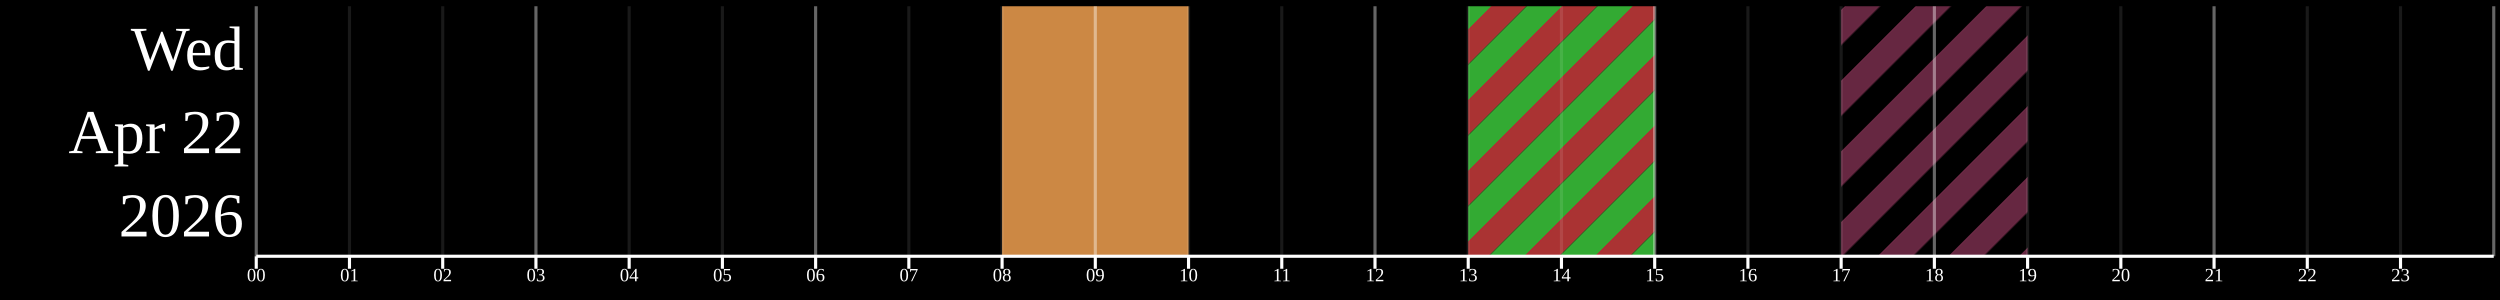
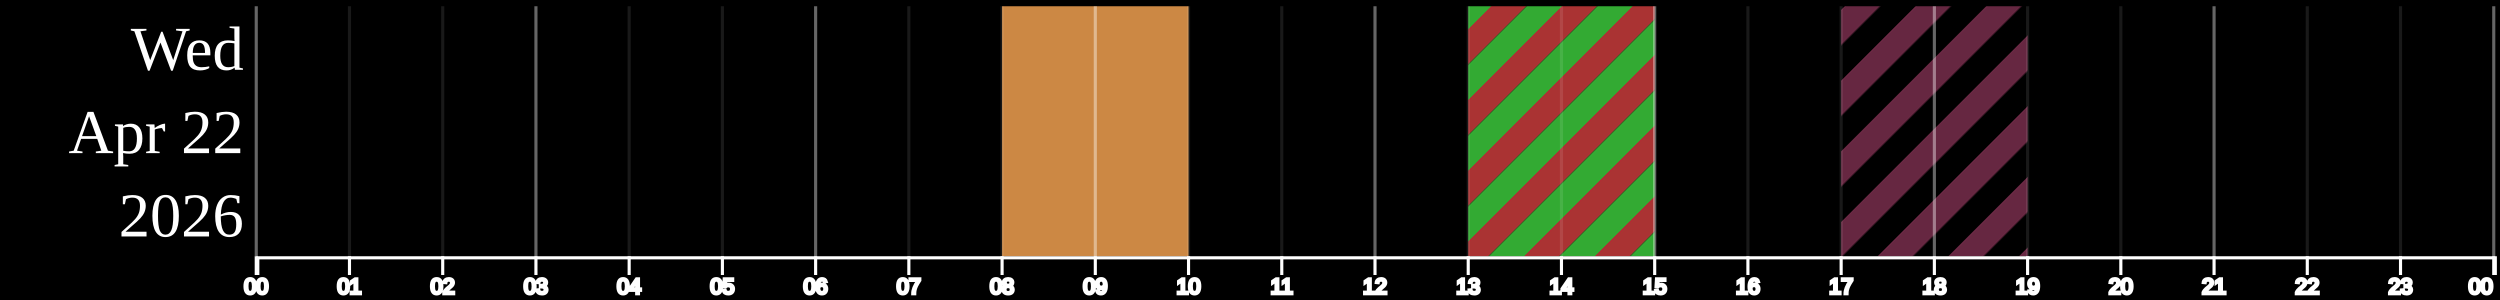
<svg xmlns="http://www.w3.org/2000/svg" width="800" height="96" viewBox="0 0 800 96" style="user-select:none;-webkit-user-select:none;-webkit-touch-callout:none">
  <defs>
    <pattern id="ds-0" patternUnits="userSpaceOnUse" width="16" height="80" patternTransform="rotate(45)">
      <rect x="0" y="0" width="8" height="80" fill="#aa3333" />
      <rect x="8" y="0" width="8" height="80" fill="#33aa33" />
    </pattern>
    <pattern id="ds-1" patternUnits="userSpaceOnUse" width="16" height="80" patternTransform="rotate(45)">
      <rect x="0" y="0" width="8" height="80" fill="#662741" />
      <rect x="8" y="0" width="8" height="80" fill="none" />
    </pattern>
  </defs>
  <rect class="bg" width="100%" height="100%" fill="black" />
  <g class="plot" transform="translate(2,2)">
    <g class="day-label" data-day="0" transform="translate(0,0)">
-       <text class="date-label" x="76" y="13.333" dy="0.35em" fill="white" text-anchor="end" font-size="20">Wed</text>
-       <text class="date-label" x="76" y="40" dy="0.35em" fill="white" text-anchor="end" font-size="20">Apr 22</text>
-       <text class="date-label" x="76" y="66.667" dy="0.35em" fill="white" text-anchor="end" font-size="20">2026</text>
+       <text class="date-label" x="76" y="13.333" dy="0.35em" fill="white" text-anchor="end" font-size="20" font-family="'Times New Roman', 'Liberation Serif', serif">Wed</text>
+       <text class="date-label" x="76" y="40" dy="0.35em" fill="white" text-anchor="end" font-size="20" font-family="'Times New Roman', 'Liberation Serif', serif">Apr 22</text>
+       <text class="date-label" x="76" y="66.667" dy="0.35em" fill="white" text-anchor="end" font-size="20" font-family="'Times New Roman', 'Liberation Serif', serif">2026</text>
    </g>
    <g class="day-data" data-day="0" data-from="2025-04-22T00:00:00.000Z" data-to="2025-04-23T00:00:00.000Z" data-axis="x" data-lo="82" data-hi="798">
      <g class="field" data-field="tasks">
        <rect class="block" x="318.667" y="0" width="59.667" height="80" fill="#cc8844" data-field="tasks" data-state="solo" data-from="2025-04-22T08:00:00.000Z" data-to="2025-04-22T10:00:00.000Z" />
        <rect class="block multi-state" x="467.833" y="0" width="59.667" height="80" fill="url(#ds-0)" data-field="tasks" data-state="multi" data-from="2025-04-22T13:00:00.000Z" data-to="2025-04-22T15:00:00.000Z" />
        <rect class="block multi-state" x="587.167" y="0" width="59.667" height="80" fill="url(#ds-1)" data-field="tasks" data-state="deep, false" data-from="2025-04-22T17:00:00.000Z" data-to="2025-04-22T19:00:00.000Z" />
      </g>
    </g>
-     <line class="axis" x1="80" x2="796" y1="80" y2="80" stroke="white" />
-     <line class="tick" x1="80" x2="80" y1="80" y2="84" stroke="white" />
-     <text class="tick-label" x="80" y="88" text-anchor="middle" fill="white" font-size="6">00</text>
-     <line class="tick" x1="109.833" x2="109.833" y1="80" y2="84" stroke="white" />
-     <text class="tick-label" x="109.833" y="88" text-anchor="middle" fill="white" font-size="6">01</text>
-     <line class="tick" x1="139.667" x2="139.667" y1="80" y2="84" stroke="white" />
-     <text class="tick-label" x="139.667" y="88" text-anchor="middle" fill="white" font-size="6">02</text>
-     <line class="tick" x1="169.5" x2="169.5" y1="80" y2="84" stroke="white" />
-     <text class="tick-label" x="169.5" y="88" text-anchor="middle" fill="white" font-size="6">03</text>
-     <line class="tick" x1="199.333" x2="199.333" y1="80" y2="84" stroke="white" />
-     <text class="tick-label" x="199.333" y="88" text-anchor="middle" fill="white" font-size="6">04</text>
-     <line class="tick" x1="229.167" x2="229.167" y1="80" y2="84" stroke="white" />
-     <text class="tick-label" x="229.167" y="88" text-anchor="middle" fill="white" font-size="6">05</text>
-     <line class="tick" x1="259" x2="259" y1="80" y2="84" stroke="white" />
-     <text class="tick-label" x="259" y="88" text-anchor="middle" fill="white" font-size="6">06</text>
-     <line class="tick" x1="288.833" x2="288.833" y1="80" y2="84" stroke="white" />
-     <text class="tick-label" x="288.833" y="88" text-anchor="middle" fill="white" font-size="6">07</text>
-     <line class="tick" x1="318.667" x2="318.667" y1="80" y2="84" stroke="white" />
-     <text class="tick-label" x="318.667" y="88" text-anchor="middle" fill="white" font-size="6">08</text>
-     <line class="tick" x1="348.5" x2="348.5" y1="80" y2="84" stroke="white" />
-     <text class="tick-label" x="348.5" y="88" text-anchor="middle" fill="white" font-size="6">09</text>
-     <line class="tick" x1="378.333" x2="378.333" y1="80" y2="84" stroke="white" />
-     <text class="tick-label" x="378.333" y="88" text-anchor="middle" fill="white" font-size="6">10</text>
-     <line class="tick" x1="408.167" x2="408.167" y1="80" y2="84" stroke="white" />
-     <text class="tick-label" x="408.167" y="88" text-anchor="middle" fill="white" font-size="6">11</text>
-     <line class="tick" x1="438" x2="438" y1="80" y2="84" stroke="white" />
-     <text class="tick-label" x="438" y="88" text-anchor="middle" fill="white" font-size="6">12</text>
-     <line class="tick" x1="467.833" x2="467.833" y1="80" y2="84" stroke="white" />
-     <text class="tick-label" x="467.833" y="88" text-anchor="middle" fill="white" font-size="6">13</text>
-     <line class="tick" x1="497.667" x2="497.667" y1="80" y2="84" stroke="white" />
-     <text class="tick-label" x="497.667" y="88" text-anchor="middle" fill="white" font-size="6">14</text>
-     <line class="tick" x1="527.5" x2="527.5" y1="80" y2="84" stroke="white" />
-     <text class="tick-label" x="527.5" y="88" text-anchor="middle" fill="white" font-size="6">15</text>
-     <line class="tick" x1="557.333" x2="557.333" y1="80" y2="84" stroke="white" />
-     <text class="tick-label" x="557.333" y="88" text-anchor="middle" fill="white" font-size="6">16</text>
-     <line class="tick" x1="587.167" x2="587.167" y1="80" y2="84" stroke="white" />
-     <text class="tick-label" x="587.167" y="88" text-anchor="middle" fill="white" font-size="6">17</text>
-     <line class="tick" x1="617" x2="617" y1="80" y2="84" stroke="white" />
-     <text class="tick-label" x="617" y="88" text-anchor="middle" fill="white" font-size="6">18</text>
-     <line class="tick" x1="646.833" x2="646.833" y1="80" y2="84" stroke="white" />
-     <text class="tick-label" x="646.833" y="88" text-anchor="middle" fill="white" font-size="6">19</text>
-     <line class="tick" x1="676.667" x2="676.667" y1="80" y2="84" stroke="white" />
-     <text class="tick-label" x="676.667" y="88" text-anchor="middle" fill="white" font-size="6">20</text>
-     <line class="tick" x1="706.5" x2="706.5" y1="80" y2="84" stroke="white" />
-     <text class="tick-label" x="706.5" y="88" text-anchor="middle" fill="white" font-size="6">21</text>
-     <line class="tick" x1="736.333" x2="736.333" y1="80" y2="84" stroke="white" />
-     <text class="tick-label" x="736.333" y="88" text-anchor="middle" fill="white" font-size="6">22</text>
-     <line class="tick" x1="766.167" x2="766.167" y1="80" y2="84" stroke="white" />
-     <text class="tick-label" x="766.167" y="88" text-anchor="middle" fill="white" font-size="6">23</text>
+     <path class="axis" transform="translate(80,80)" d="M0.5,6V0.5H716.5V6" fill="none" stroke="white" />
+     <line class="tick" x1="80" x2="80" y1="80" y2="86" stroke="white" />
+     <text class="tick-label" x="80" y="92" text-anchor="middle" fill="white" stroke="white" font-size="6.944" font-family="Arial, 'Liberation Sans', Helvetica, sans-serif">00</text>
+     <line class="tick" x1="109.833" x2="109.833" y1="80" y2="86" stroke="white" />
+     <text class="tick-label" x="109.833" y="92" text-anchor="middle" fill="white" stroke="white" font-size="6.944" font-family="Arial, 'Liberation Sans', Helvetica, sans-serif">01</text>
+     <line class="tick" x1="139.667" x2="139.667" y1="80" y2="86" stroke="white" />
+     <text class="tick-label" x="139.667" y="92" text-anchor="middle" fill="white" stroke="white" font-size="6.944" font-family="Arial, 'Liberation Sans', Helvetica, sans-serif">02</text>
+     <line class="tick" x1="169.5" x2="169.5" y1="80" y2="86" stroke="white" />
+     <text class="tick-label" x="169.5" y="92" text-anchor="middle" fill="white" stroke="white" font-size="6.944" font-family="Arial, 'Liberation Sans', Helvetica, sans-serif">03</text>
+     <line class="tick" x1="199.333" x2="199.333" y1="80" y2="86" stroke="white" />
+     <text class="tick-label" x="199.333" y="92" text-anchor="middle" fill="white" stroke="white" font-size="6.944" font-family="Arial, 'Liberation Sans', Helvetica, sans-serif">04</text>
+     <line class="tick" x1="229.167" x2="229.167" y1="80" y2="86" stroke="white" />
+     <text class="tick-label" x="229.167" y="92" text-anchor="middle" fill="white" stroke="white" font-size="6.944" font-family="Arial, 'Liberation Sans', Helvetica, sans-serif">05</text>
+     <line class="tick" x1="259" x2="259" y1="80" y2="86" stroke="white" />
+     <text class="tick-label" x="259" y="92" text-anchor="middle" fill="white" stroke="white" font-size="6.944" font-family="Arial, 'Liberation Sans', Helvetica, sans-serif">06</text>
+     <line class="tick" x1="288.833" x2="288.833" y1="80" y2="86" stroke="white" />
+     <text class="tick-label" x="288.833" y="92" text-anchor="middle" fill="white" stroke="white" font-size="6.944" font-family="Arial, 'Liberation Sans', Helvetica, sans-serif">07</text>
+     <line class="tick" x1="318.667" x2="318.667" y1="80" y2="86" stroke="white" />
+     <text class="tick-label" x="318.667" y="92" text-anchor="middle" fill="white" stroke="white" font-size="6.944" font-family="Arial, 'Liberation Sans', Helvetica, sans-serif">08</text>
+     <line class="tick" x1="348.5" x2="348.5" y1="80" y2="86" stroke="white" />
+     <text class="tick-label" x="348.5" y="92" text-anchor="middle" fill="white" stroke="white" font-size="6.944" font-family="Arial, 'Liberation Sans', Helvetica, sans-serif">09</text>
+     <line class="tick" x1="378.333" x2="378.333" y1="80" y2="86" stroke="white" />
+     <text class="tick-label" x="378.333" y="92" text-anchor="middle" fill="white" stroke="white" font-size="6.944" font-family="Arial, 'Liberation Sans', Helvetica, sans-serif">10</text>
+     <line class="tick" x1="408.167" x2="408.167" y1="80" y2="86" stroke="white" />
+     <text class="tick-label" x="408.167" y="92" text-anchor="middle" fill="white" stroke="white" font-size="6.944" font-family="Arial, 'Liberation Sans', Helvetica, sans-serif">11</text>
+     <line class="tick" x1="438" x2="438" y1="80" y2="86" stroke="white" />
+     <text class="tick-label" x="438" y="92" text-anchor="middle" fill="white" stroke="white" font-size="6.944" font-family="Arial, 'Liberation Sans', Helvetica, sans-serif">12</text>
+     <line class="tick" x1="467.833" x2="467.833" y1="80" y2="86" stroke="white" />
+     <text class="tick-label" x="467.833" y="92" text-anchor="middle" fill="white" stroke="white" font-size="6.944" font-family="Arial, 'Liberation Sans', Helvetica, sans-serif">13</text>
+     <line class="tick" x1="497.667" x2="497.667" y1="80" y2="86" stroke="white" />
+     <text class="tick-label" x="497.667" y="92" text-anchor="middle" fill="white" stroke="white" font-size="6.944" font-family="Arial, 'Liberation Sans', Helvetica, sans-serif">14</text>
+     <line class="tick" x1="527.5" x2="527.5" y1="80" y2="86" stroke="white" />
+     <text class="tick-label" x="527.5" y="92" text-anchor="middle" fill="white" stroke="white" font-size="6.944" font-family="Arial, 'Liberation Sans', Helvetica, sans-serif">15</text>
+     <line class="tick" x1="557.333" x2="557.333" y1="80" y2="86" stroke="white" />
+     <text class="tick-label" x="557.333" y="92" text-anchor="middle" fill="white" stroke="white" font-size="6.944" font-family="Arial, 'Liberation Sans', Helvetica, sans-serif">16</text>
+     <line class="tick" x1="587.167" x2="587.167" y1="80" y2="86" stroke="white" />
+     <text class="tick-label" x="587.167" y="92" text-anchor="middle" fill="white" stroke="white" font-size="6.944" font-family="Arial, 'Liberation Sans', Helvetica, sans-serif">17</text>
+     <line class="tick" x1="617" x2="617" y1="80" y2="86" stroke="white" />
+     <text class="tick-label" x="617" y="92" text-anchor="middle" fill="white" stroke="white" font-size="6.944" font-family="Arial, 'Liberation Sans', Helvetica, sans-serif">18</text>
+     <line class="tick" x1="646.833" x2="646.833" y1="80" y2="86" stroke="white" />
+     <text class="tick-label" x="646.833" y="92" text-anchor="middle" fill="white" stroke="white" font-size="6.944" font-family="Arial, 'Liberation Sans', Helvetica, sans-serif">19</text>
+     <line class="tick" x1="676.667" x2="676.667" y1="80" y2="86" stroke="white" />
+     <text class="tick-label" x="676.667" y="92" text-anchor="middle" fill="white" stroke="white" font-size="6.944" font-family="Arial, 'Liberation Sans', Helvetica, sans-serif">20</text>
+     <line class="tick" x1="706.5" x2="706.5" y1="80" y2="86" stroke="white" />
+     <text class="tick-label" x="706.5" y="92" text-anchor="middle" fill="white" stroke="white" font-size="6.944" font-family="Arial, 'Liberation Sans', Helvetica, sans-serif">21</text>
+     <line class="tick" x1="736.333" x2="736.333" y1="80" y2="86" stroke="white" />
+     <text class="tick-label" x="736.333" y="92" text-anchor="middle" fill="white" stroke="white" font-size="6.944" font-family="Arial, 'Liberation Sans', Helvetica, sans-serif">22</text>
+     <line class="tick" x1="766.167" x2="766.167" y1="80" y2="86" stroke="white" />
+     <text class="tick-label" x="766.167" y="92" text-anchor="middle" fill="white" stroke="white" font-size="6.944" font-family="Arial, 'Liberation Sans', Helvetica, sans-serif">23</text>
+     <line class="tick" x1="796" x2="796" y1="80" y2="86" stroke="white" />
+     <text class="tick-label" x="791.833" y="92" text-anchor="middle" fill="white" stroke="white" font-size="6.944" font-family="Arial, 'Liberation Sans', Helvetica, sans-serif">00</text>
    <line class="gridline" x1="80" x2="80" y1="0" y2="80" stroke="white" stroke-opacity="0.4" />
    <line class="gridline" x1="109.833" x2="109.833" y1="0" y2="80" stroke="white" stroke-opacity="0.1" />
    <line class="gridline" x1="139.667" x2="139.667" y1="0" y2="80" stroke="white" stroke-opacity="0.1" />
    <line class="gridline" x1="169.5" x2="169.5" y1="0" y2="80" stroke="white" stroke-opacity="0.4" />
    <line class="gridline" x1="199.333" x2="199.333" y1="0" y2="80" stroke="white" stroke-opacity="0.1" />
    <line class="gridline" x1="229.167" x2="229.167" y1="0" y2="80" stroke="white" stroke-opacity="0.1" />
    <line class="gridline" x1="259" x2="259" y1="0" y2="80" stroke="white" stroke-opacity="0.4" />
    <line class="gridline" x1="288.833" x2="288.833" y1="0" y2="80" stroke="white" stroke-opacity="0.1" />
    <line class="gridline" x1="318.667" x2="318.667" y1="0" y2="80" stroke="white" stroke-opacity="0.1" />
    <line class="gridline" x1="348.5" x2="348.5" y1="0" y2="80" stroke="white" stroke-opacity="0.4" />
    <line class="gridline" x1="378.333" x2="378.333" y1="0" y2="80" stroke="white" stroke-opacity="0.1" />
    <line class="gridline" x1="408.167" x2="408.167" y1="0" y2="80" stroke="white" stroke-opacity="0.1" />
    <line class="gridline" x1="438" x2="438" y1="0" y2="80" stroke="white" stroke-opacity="0.4" />
    <line class="gridline" x1="467.833" x2="467.833" y1="0" y2="80" stroke="white" stroke-opacity="0.1" />
    <line class="gridline" x1="497.667" x2="497.667" y1="0" y2="80" stroke="white" stroke-opacity="0.1" />
    <line class="gridline" x1="527.5" x2="527.5" y1="0" y2="80" stroke="white" stroke-opacity="0.4" />
    <line class="gridline" x1="557.333" x2="557.333" y1="0" y2="80" stroke="white" stroke-opacity="0.1" />
    <line class="gridline" x1="587.167" x2="587.167" y1="0" y2="80" stroke="white" stroke-opacity="0.1" />
    <line class="gridline" x1="617" x2="617" y1="0" y2="80" stroke="white" stroke-opacity="0.4" />
    <line class="gridline" x1="646.833" x2="646.833" y1="0" y2="80" stroke="white" stroke-opacity="0.1" />
    <line class="gridline" x1="676.667" x2="676.667" y1="0" y2="80" stroke="white" stroke-opacity="0.1" />
    <line class="gridline" x1="706.5" x2="706.5" y1="0" y2="80" stroke="white" stroke-opacity="0.4" />
    <line class="gridline" x1="736.333" x2="736.333" y1="0" y2="80" stroke="white" stroke-opacity="0.1" />
    <line class="gridline" x1="766.167" x2="766.167" y1="0" y2="80" stroke="white" stroke-opacity="0.1" />
    <line class="gridline" x1="796" x2="796" y1="0" y2="80" stroke="white" stroke-opacity="0.4" />
  </g>
</svg>
